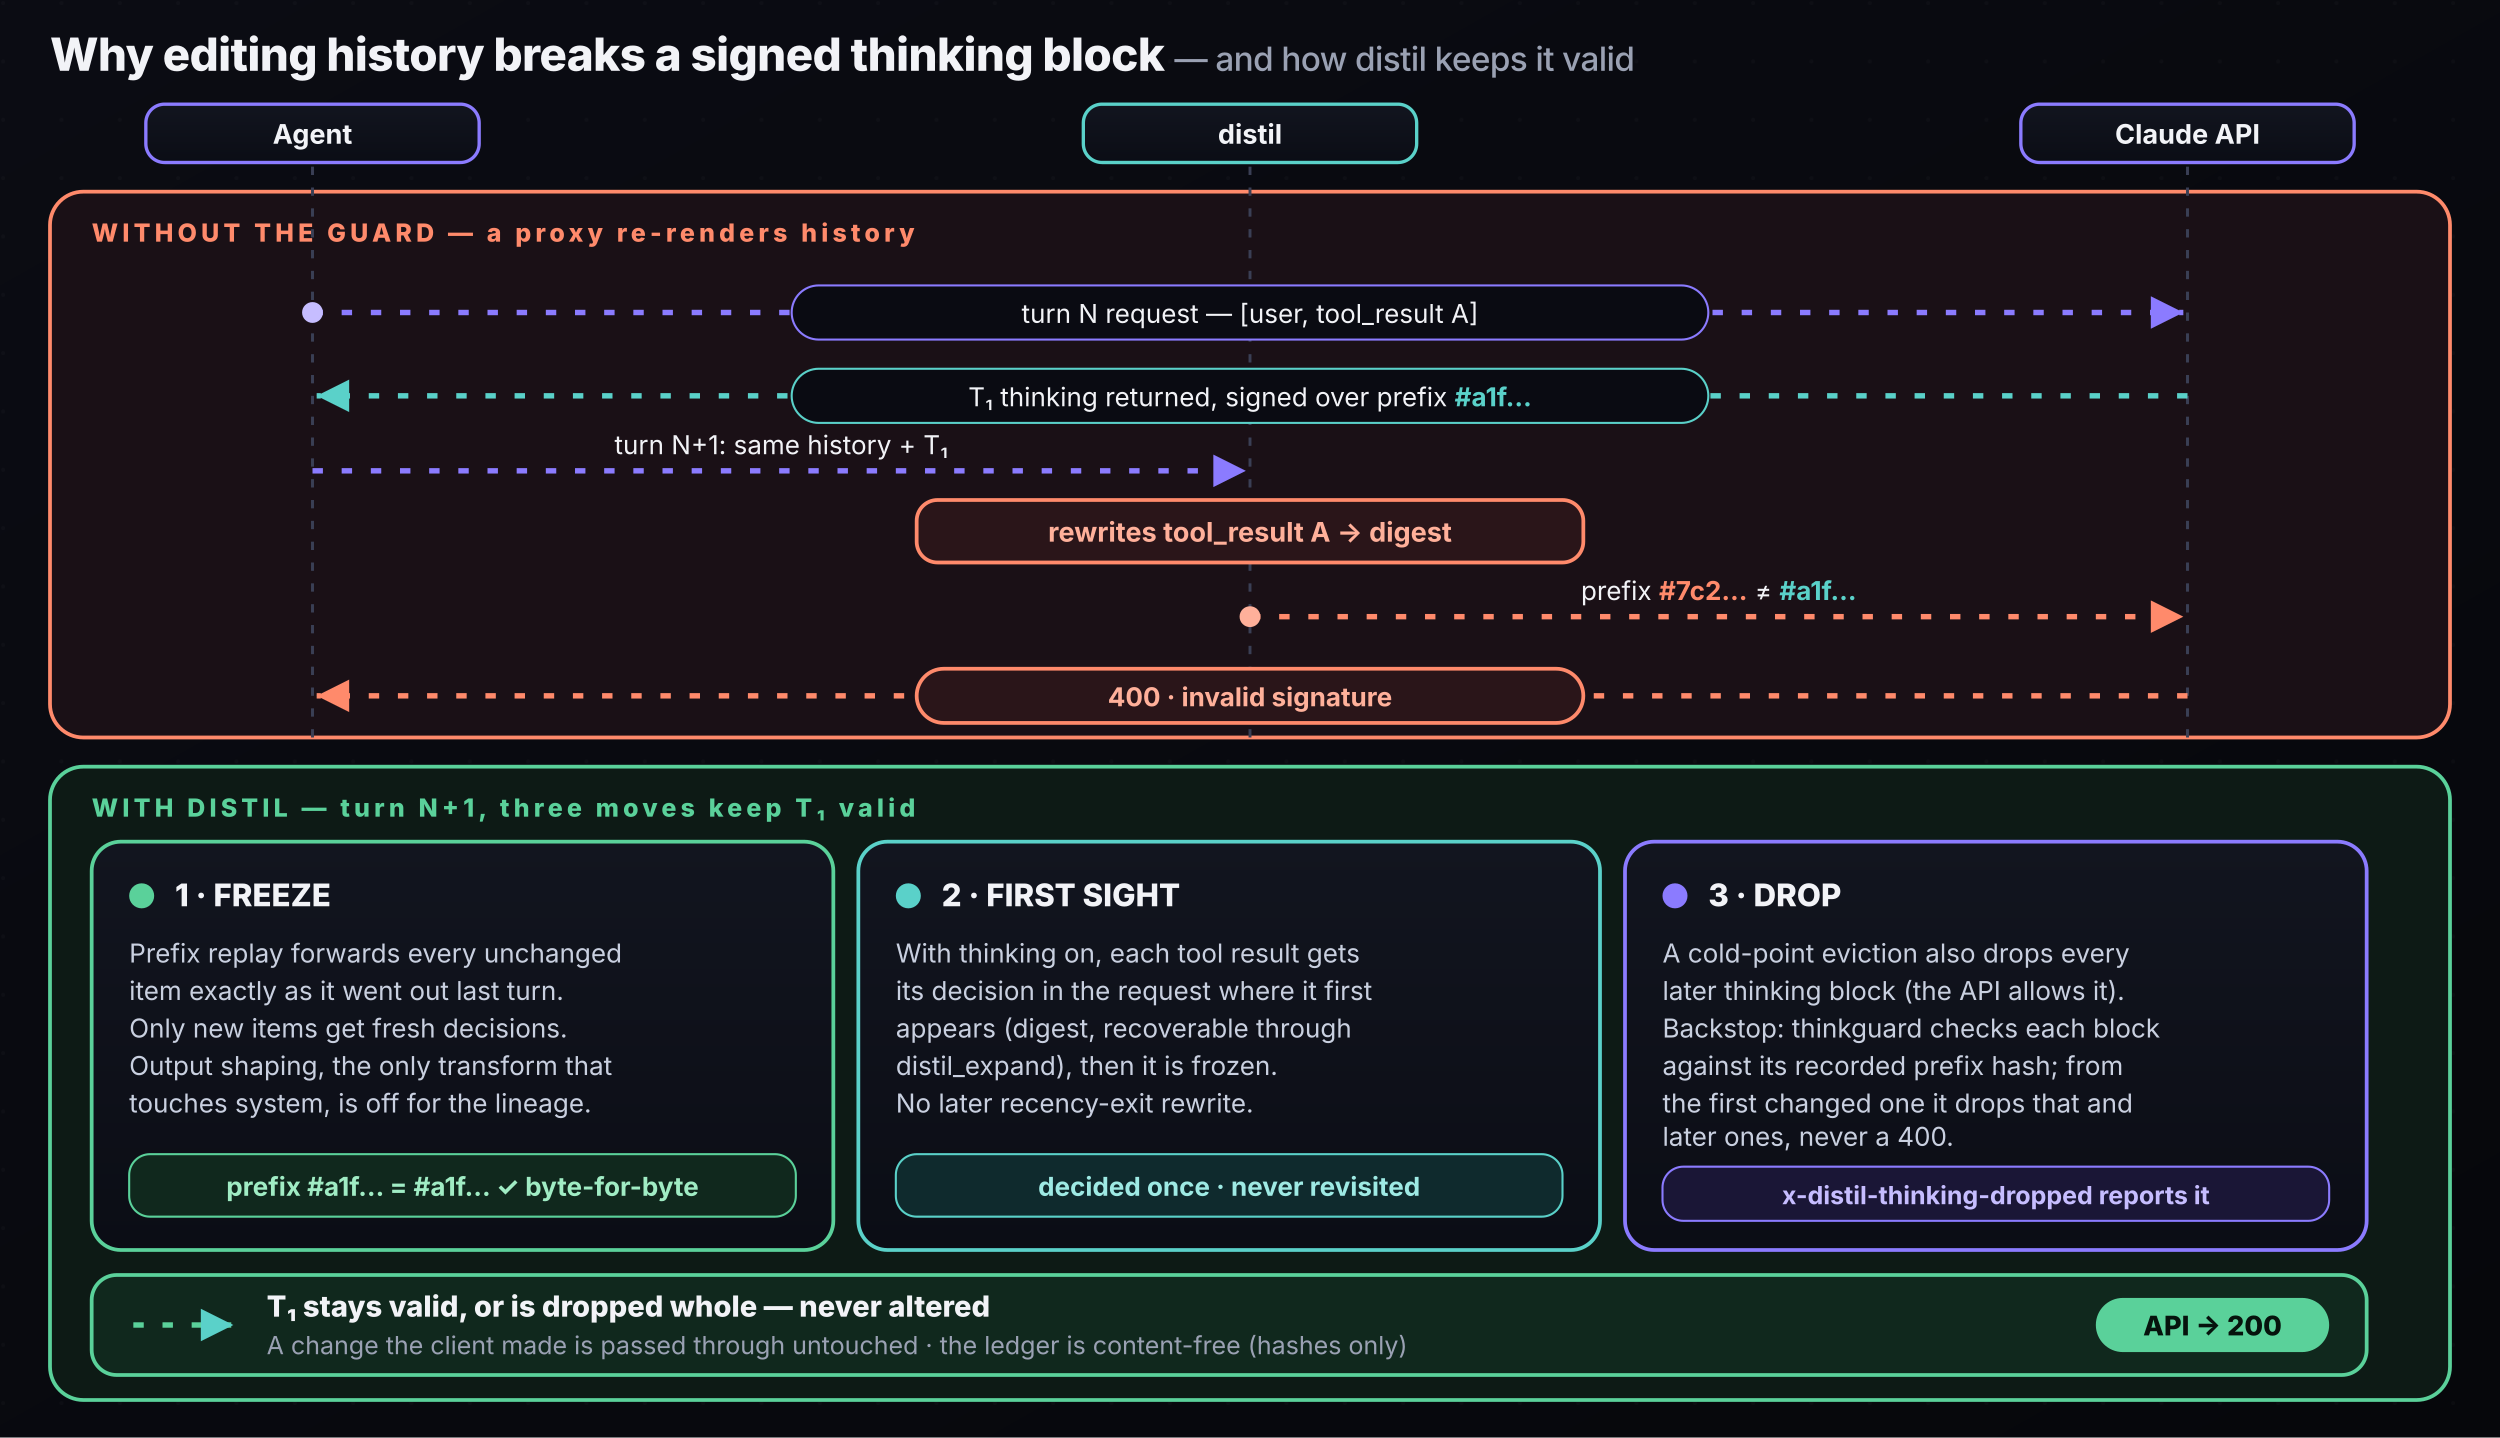
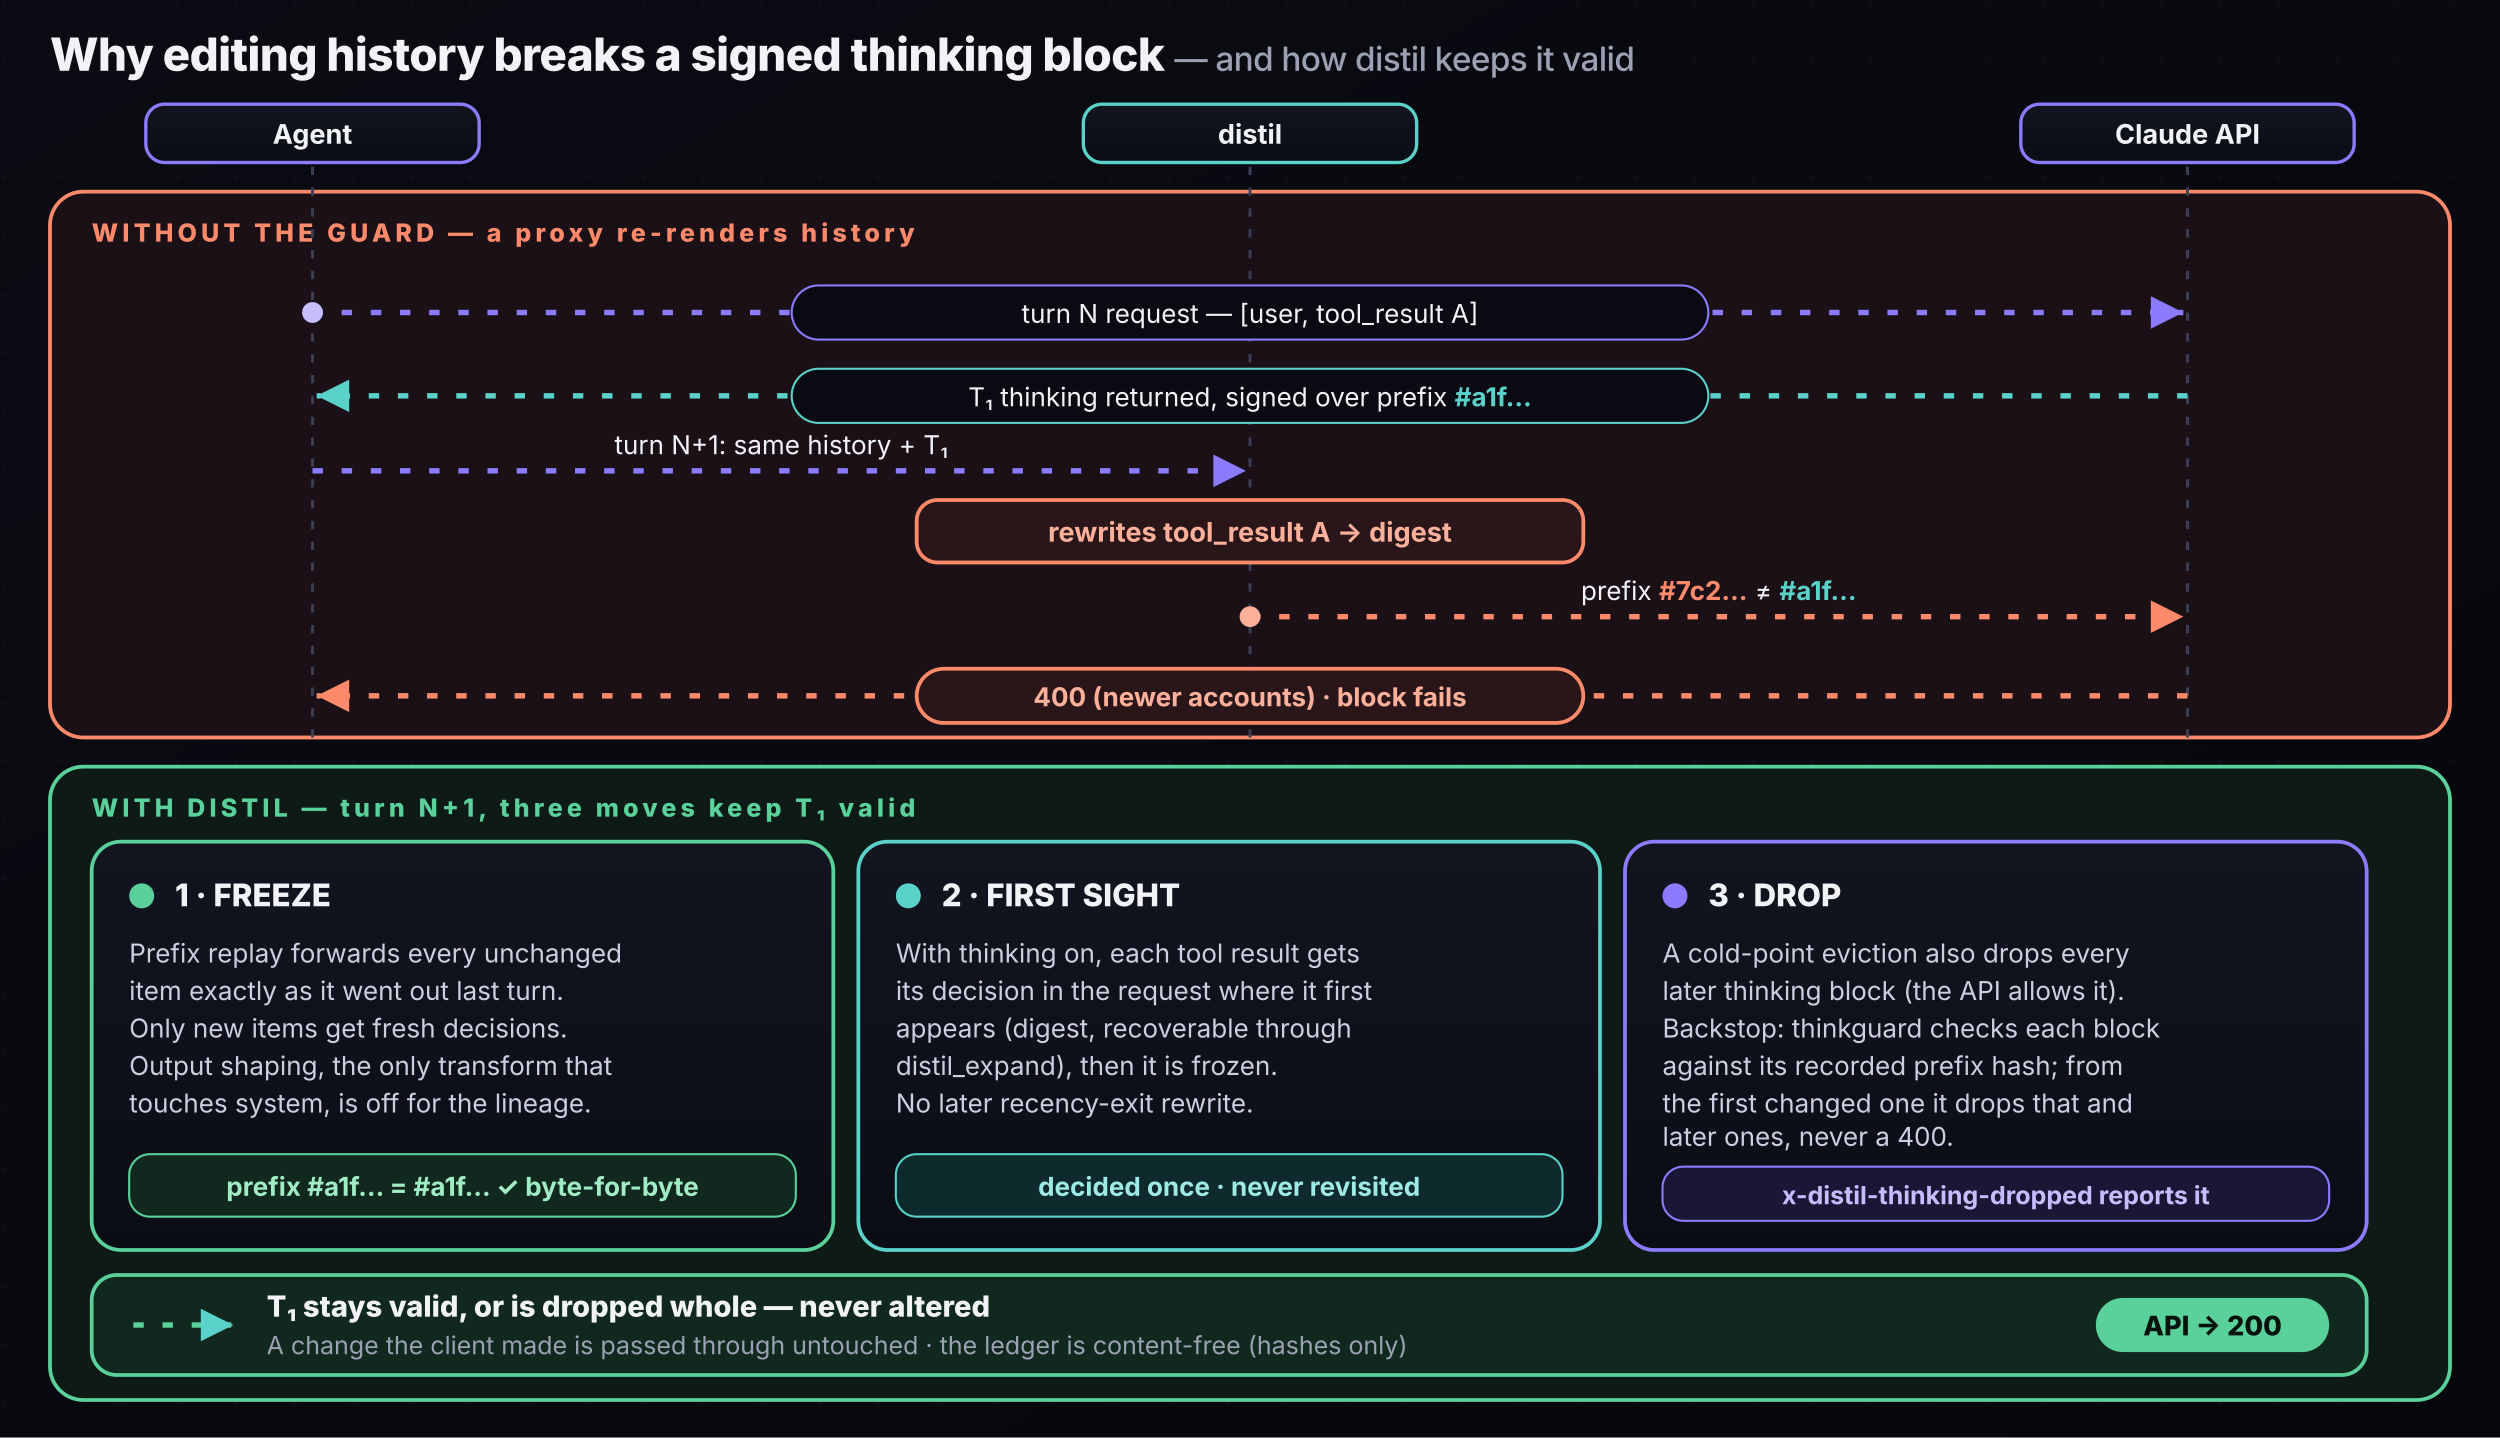
<svg xmlns="http://www.w3.org/2000/svg" width="1200" height="690" viewBox="0 0 1200 690" font-family="Inter,ui-sans-serif,Segoe UI,Roboto,sans-serif" role="img" aria-labelledby="tpTitle tpDesc">
  <defs>
    <linearGradient id="tbg" x1="0" y1="0" x2="1" y2="1">
      <stop offset="0" stop-color="#0b0c13" />
      <stop offset="1" stop-color="#06070b" />
    </linearGradient>
    <linearGradient id="tcard" x1="0" y1="0" x2="0" y2="1">
      <stop offset="0" stop-color="#12151f" />
      <stop offset="1" stop-color="#0b0d15" />
    </linearGradient>
    <pattern id="tdots" width="28" height="28" patternUnits="userSpaceOnUse">
      <circle cx="1.5" cy="1.5" r="1" fill="#ffffff" opacity="0.02" />
    </pattern>
    <marker id="tv" markerWidth="9" markerHeight="9" refX="6" refY="3" orient="auto">
      <path d="M0,0 L6,3 L0,6 Z" fill="#8b7bff" />
    </marker>
    <marker id="tt" markerWidth="9" markerHeight="9" refX="6" refY="3" orient="auto">
      <path d="M0,0 L6,3 L0,6 Z" fill="#5ad1c9" />
    </marker>
    <marker id="tc" markerWidth="9" markerHeight="9" refX="6" refY="3" orient="auto">
      <path d="M0,0 L6,3 L0,6 Z" fill="#ff8a6b" />
    </marker>
    <style>
      @keyframes flow{to{stroke-dashoffset:-140}}
      @keyframes travelA{0%{transform:translateX(0);opacity:0}10%{opacity:1}90%{opacity:1}100%{transform:translateX(900px);opacity:0}}
      @keyframes travelB{0%{transform:translateX(0);opacity:0}10%{opacity:1}90%{opacity:1}100%{transform:translateX(450px);opacity:0}}
      @keyframes puls{0%,100%{opacity:.5}50%{opacity:1}}
      .fl{animation:flow 2.6s linear infinite}
      .ta{animation:travelA 4.2s ease-in-out infinite}
      .tb{animation:travelB 2.8s ease-in-out infinite}
      .dot{animation:puls 2.4s ease-in-out infinite}
      @media(prefers-reduced-motion:reduce){.fl,.ta,.tb,.dot{animation:none}}
    </style>
  </defs>
  <rect width="1200" height="690" fill="url(#tbg)" />
  <rect width="1200" height="690" fill="url(#tdots)" />
  <text x="24" y="34" font-size="22" font-weight="800" letter-spacing="-0.3" fill="#f2f3f7">Why editing history breaks a signed thinking block <tspan fill="#9aa1b3" font-weight="500" font-size="16">— and how distil keeps it valid</tspan>
  </text>
  <g font-size="13" font-weight="700" text-anchor="middle" fill="#f2f3f7">
    <rect x="70" y="50" width="160" height="28" rx="9" fill="url(#tcard)" stroke="#8b7bff" stroke-width="1.6" />
    <text x="150" y="69">Agent</text>
    <rect x="520" y="50" width="160" height="28" rx="9" fill="url(#tcard)" stroke="#5ad1c9" stroke-width="1.6" />
    <text x="600" y="69">distil</text>
    <rect x="970" y="50" width="160" height="28" rx="9" fill="url(#tcard)" stroke="#8b7bff" stroke-width="1.6" />
    <text x="1050" y="69">Claude API</text>
  </g>
  <rect x="24" y="92" width="1152" height="262" rx="16" fill="#1a1016" stroke="#ff8a6b" stroke-width="1.8" />
  <text x="44" y="116" font-size="12" letter-spacing="2" font-weight="800" fill="#ff8a6b">WITHOUT THE GUARD — a proxy re-renders history</text>
  <g stroke="#3a3f55" stroke-width="1.4" stroke-dasharray="4 6">
    <line x1="150" y1="80" x2="150" y2="354" />
    <line x1="600" y1="80" x2="600" y2="354" />
    <line x1="1050" y1="80" x2="1050" y2="354" />
  </g>
  <line class="fl" x1="150" y1="150" x2="1048" y2="150" stroke="#8b7bff" stroke-width="2.6" stroke-dasharray="5 9" marker-end="url(#tv)" />
  <circle class="ta" cx="150" cy="150" r="5" fill="#c6bdff" />
  <rect x="380" y="137" width="440" height="26" rx="13" fill="#0a0b12" stroke="#8b7bff" />
  <text x="600" y="155" text-anchor="middle" font-size="12.5" fill="#f2f3f7">turn N request — [user, tool_result A]</text>
  <line class="fl" x1="1050" y1="190" x2="152" y2="190" stroke="#5ad1c9" stroke-width="2.6" stroke-dasharray="5 9" marker-end="url(#tt)" />
  <rect x="380" y="177" width="440" height="26" rx="13" fill="#0a0b12" stroke="#5ad1c9" />
  <text x="600" y="195" text-anchor="middle" font-size="12.5" fill="#f2f3f7">T₁ thinking returned, signed over prefix <tspan fill="#5ad1c9" font-weight="700">#a1f…</tspan>
  </text>
  <line class="fl" x1="150" y1="226" x2="598" y2="226" stroke="#8b7bff" stroke-width="2.6" stroke-dasharray="5 9" marker-end="url(#tv)" />
  <text x="375" y="218" text-anchor="middle" font-size="12.5" fill="#f2f3f7">turn N+1: same history + T₁</text>
  <rect x="440" y="240" width="320" height="30" rx="10" fill="#2a1519" stroke="#ff8a6b" stroke-width="1.8" />
  <text x="600" y="260" text-anchor="middle" font-size="13" font-weight="700" fill="#ffb09a">rewrites tool_result A → digest</text>
  <line class="fl" x1="600" y1="296" x2="1048" y2="296" stroke="#ff8a6b" stroke-width="2.6" stroke-dasharray="5 9" marker-end="url(#tc)" />
  <circle class="tb" cx="600" cy="296" r="5" fill="#ffb09a" />
  <text x="825" y="288" text-anchor="middle" font-size="12.5" fill="#f2f3f7">prefix <tspan fill="#ff8a6b" font-weight="700">#7c2…</tspan> ≠ <tspan fill="#5ad1c9" font-weight="700">#a1f…</tspan>
  </text>
  <line class="fl" x1="1050" y1="334" x2="152" y2="334" stroke="#ff8a6b" stroke-width="2.6" stroke-dasharray="5 9" marker-end="url(#tc)" />
  <rect x="440" y="321" width="320" height="26" rx="13" fill="#2a1519" stroke="#ff8a6b" stroke-width="1.8" />
-   <text x="600" y="339" text-anchor="middle" font-size="12.5" font-weight="700" fill="#ffb09a">400 · invalid signature</text>
+   <text x="600" y="339" text-anchor="middle" font-size="12.5" font-weight="700" fill="#ffb09a">400 (newer accounts) · block fails</text>
  <rect x="24" y="368" width="1152" height="304" rx="16" fill="#0d1a15" stroke="#5ad19a" stroke-width="1.8" />
  <text x="44" y="392" font-size="12" letter-spacing="2" font-weight="800" fill="#5ad19a">WITH DISTIL — turn N+1, three moves keep T₁ valid</text>
  <g transform="translate(44,404)">
    <rect width="356" height="196" rx="14" fill="url(#tcard)" stroke="#5ad19a" stroke-width="1.8" />
    <circle class="dot" cx="24" cy="26" r="6" fill="#5ad19a" />
    <text x="40" y="31" font-size="15" font-weight="800" fill="#f2f3f7">1 · FREEZE</text>
    <g font-size="12.5" fill="#c9d0e0">
      <text x="18" y="58">Prefix replay forwards every unchanged</text>
      <text x="18" y="76">item exactly as it went out last turn.</text>
      <text x="18" y="94">Only new items get fresh decisions.</text>
      <text x="18" y="112">Output shaping, the only transform that</text>
      <text x="18" y="130">touches system, is off for the lineage.</text>
    </g>
    <rect x="18" y="150" width="320" height="30" rx="10" fill="#10281d" stroke="#5ad19a" />
    <text x="178" y="170" text-anchor="middle" font-size="12.5" font-weight="700" fill="#a0ecc4">prefix #a1f… = #a1f… ✓ byte-for-byte</text>
  </g>
  <g transform="translate(412,404)">
    <rect width="356" height="196" rx="14" fill="url(#tcard)" stroke="#5ad1c9" stroke-width="1.8" />
    <circle class="dot" cx="24" cy="26" r="6" fill="#5ad1c9" />
    <text x="40" y="31" font-size="15" font-weight="800" fill="#f2f3f7">2 · FIRST SIGHT</text>
    <g font-size="12.5" fill="#c9d0e0">
      <text x="18" y="58">With thinking on, each tool result gets</text>
      <text x="18" y="76">its decision in the request where it first</text>
      <text x="18" y="94">appears (digest, recoverable through</text>
      <text x="18" y="112">distil_expand), then it is frozen.</text>
      <text x="18" y="130">No later recency-exit rewrite.</text>
    </g>
    <rect x="18" y="150" width="320" height="30" rx="10" fill="#0f2a2d" stroke="#5ad1c9" />
    <text x="178" y="170" text-anchor="middle" font-size="12.5" font-weight="700" fill="#9eeae4">decided once · never revisited</text>
  </g>
  <g transform="translate(780,404)">
    <rect width="356" height="196" rx="14" fill="url(#tcard)" stroke="#8b7bff" stroke-width="1.8" />
    <circle class="dot" cx="24" cy="26" r="6" fill="#8b7bff" />
    <text x="40" y="31" font-size="15" font-weight="800" fill="#f2f3f7">3 · DROP</text>
    <g font-size="12.5" fill="#c9d0e0">
      <text x="18" y="58">A cold-point eviction also drops every</text>
      <text x="18" y="76">later thinking block (the API allows it).</text>
      <text x="18" y="94">Backstop: thinkguard checks each block</text>
      <text x="18" y="112">against its recorded prefix hash; from</text>
      <text x="18" y="130">the first changed one it drops that and</text>
      <text x="18" y="146">later ones, never a 400.</text>
    </g>
    <rect x="18" y="156" width="320" height="26" rx="10" fill="#1a1636" stroke="#8b7bff" />
    <text x="178" y="174" text-anchor="middle" font-size="12" font-weight="700" fill="#c6bdff">x-distil-thinking-dropped reports it</text>
  </g>
  <rect x="44" y="612" width="1092" height="48" rx="12" fill="#10281d" stroke="#5ad19a" stroke-width="1.8" />
  <line class="fl" x1="64" y1="636" x2="112" y2="636" stroke="#5ad19a" stroke-width="2.6" stroke-dasharray="5 9" marker-end="url(#tt)" />
  <text x="128" y="632" font-size="14" font-weight="800" fill="#f2f3f7">T₁ stays valid, or is dropped whole — never altered</text>
  <text x="128" y="650" font-size="12" fill="#9aa1b3">A change the client made is passed through untouched · the ledger is content-free (hashes only)</text>
  <rect x="1006" y="623" width="112" height="26" rx="13" fill="#5ad19a" />
  <text x="1062" y="641" text-anchor="middle" font-size="13" font-weight="800" fill="#06130d">API → 200</text>
</svg>
